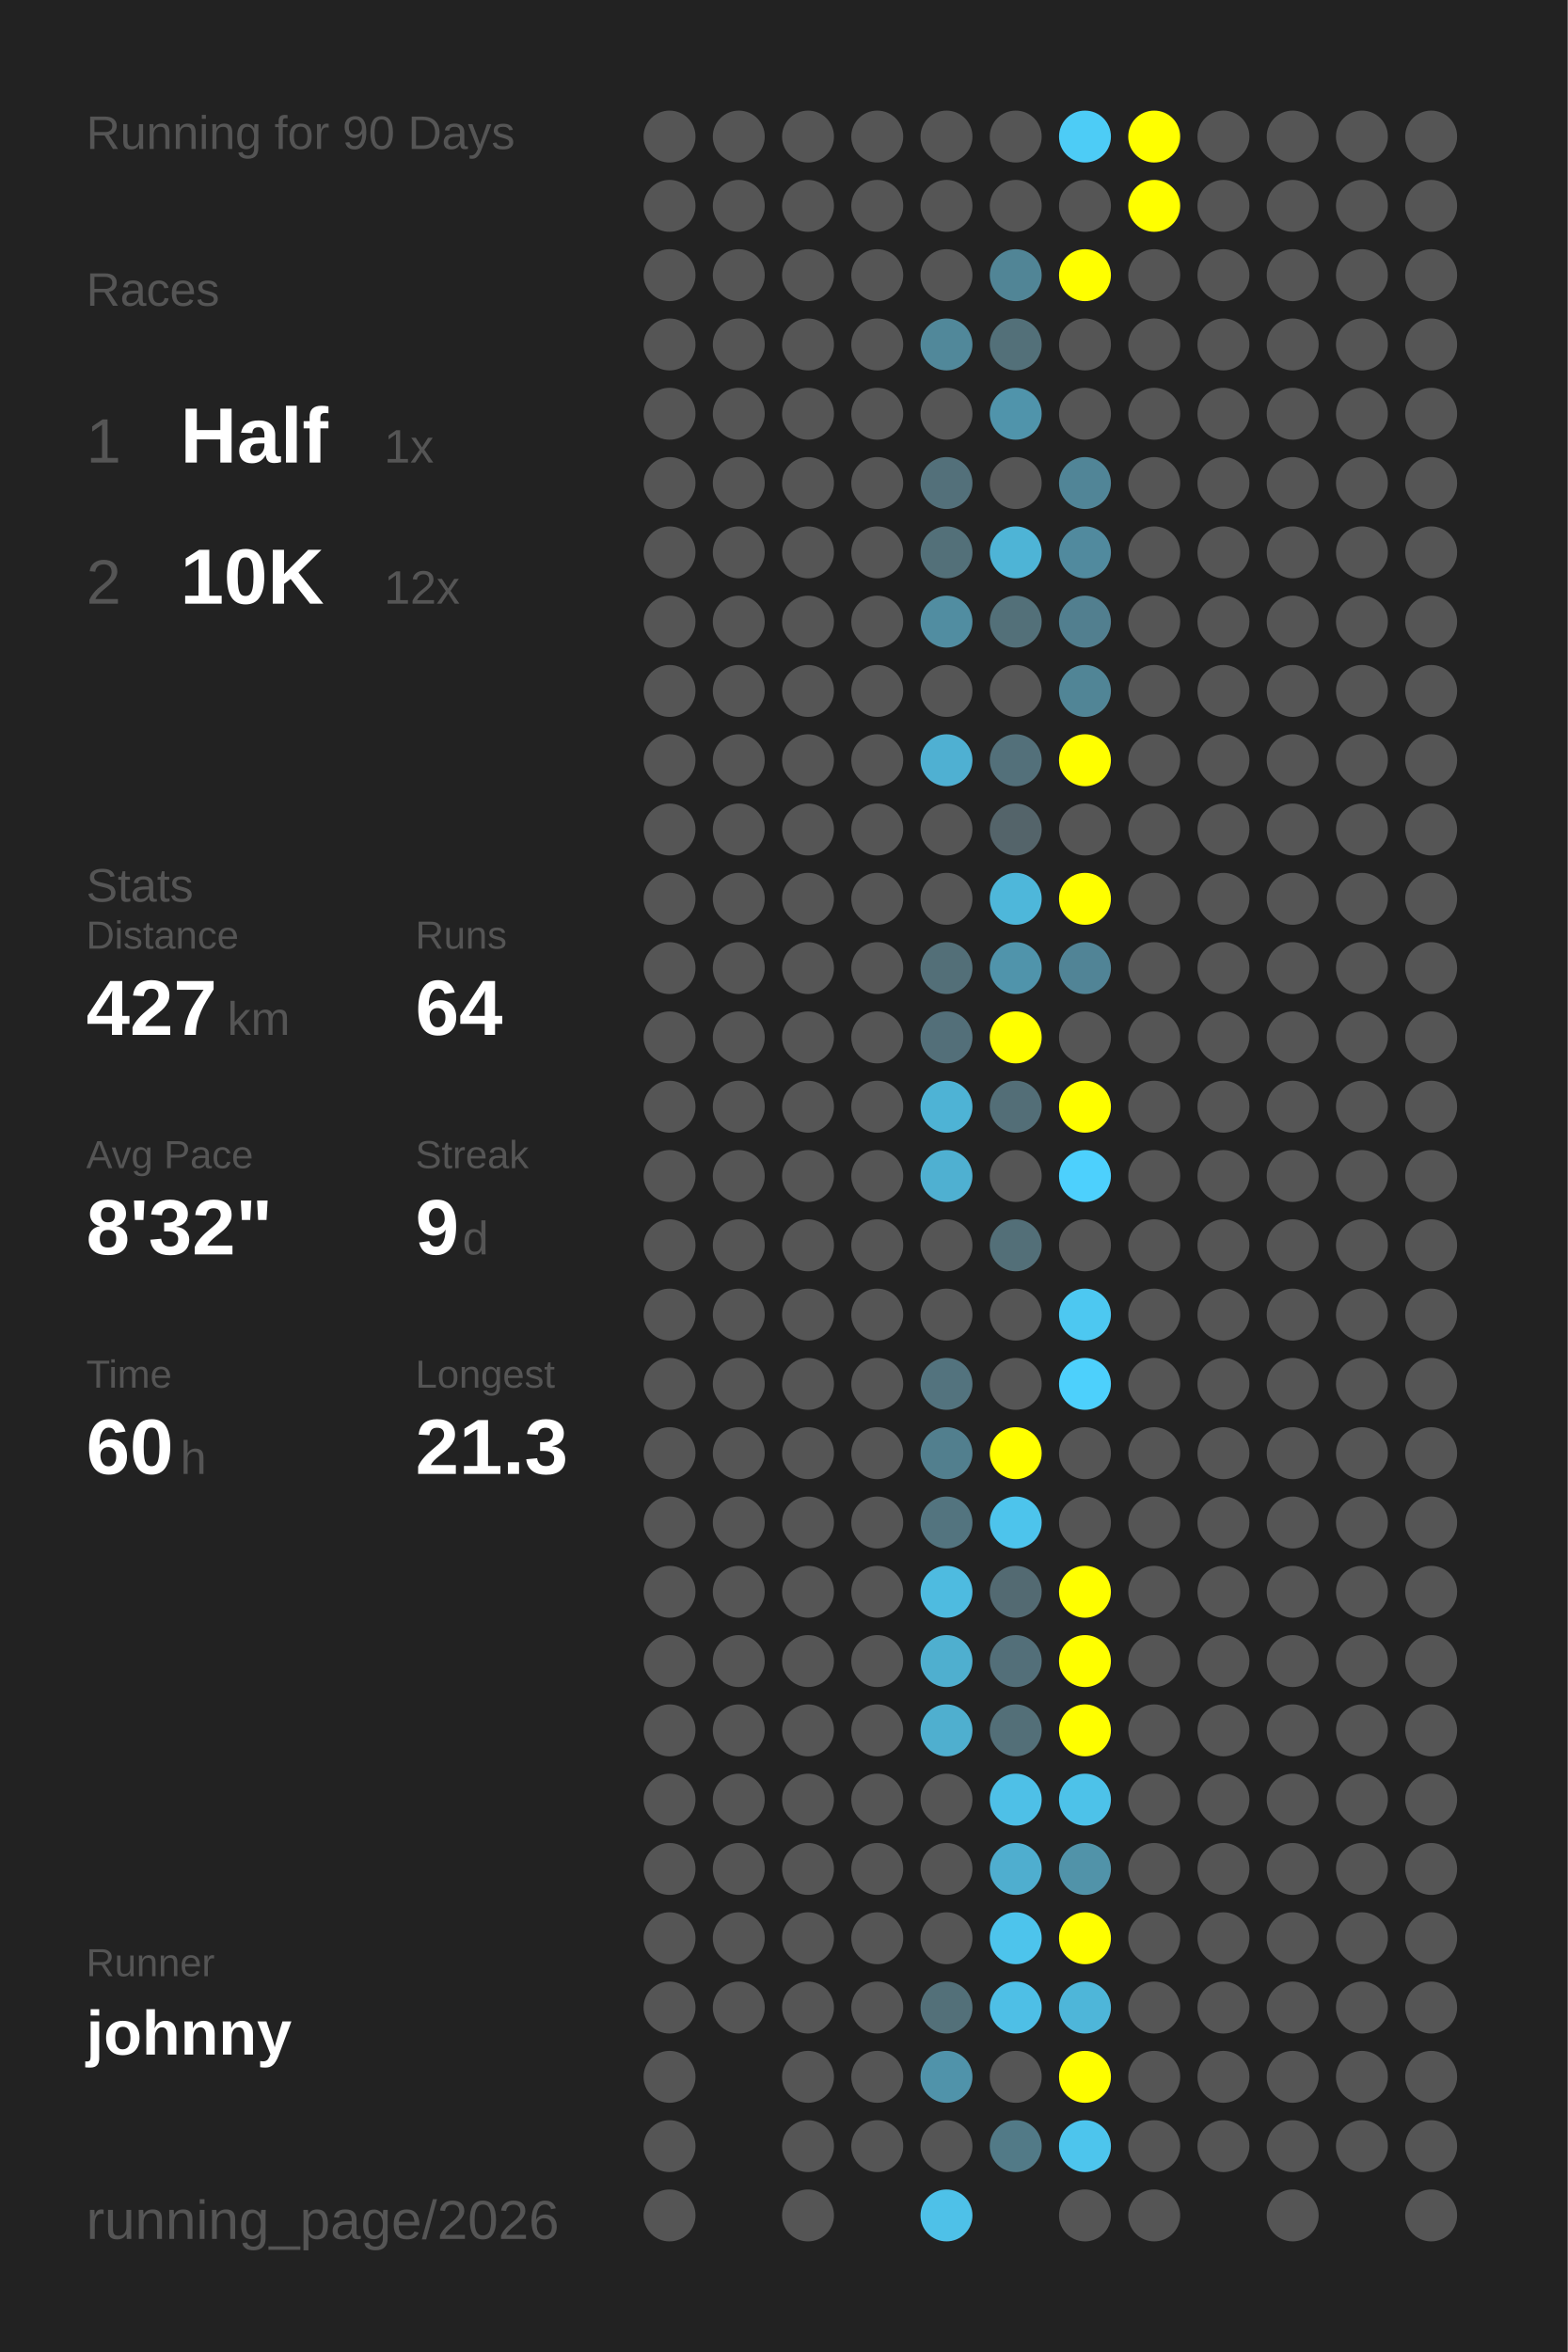
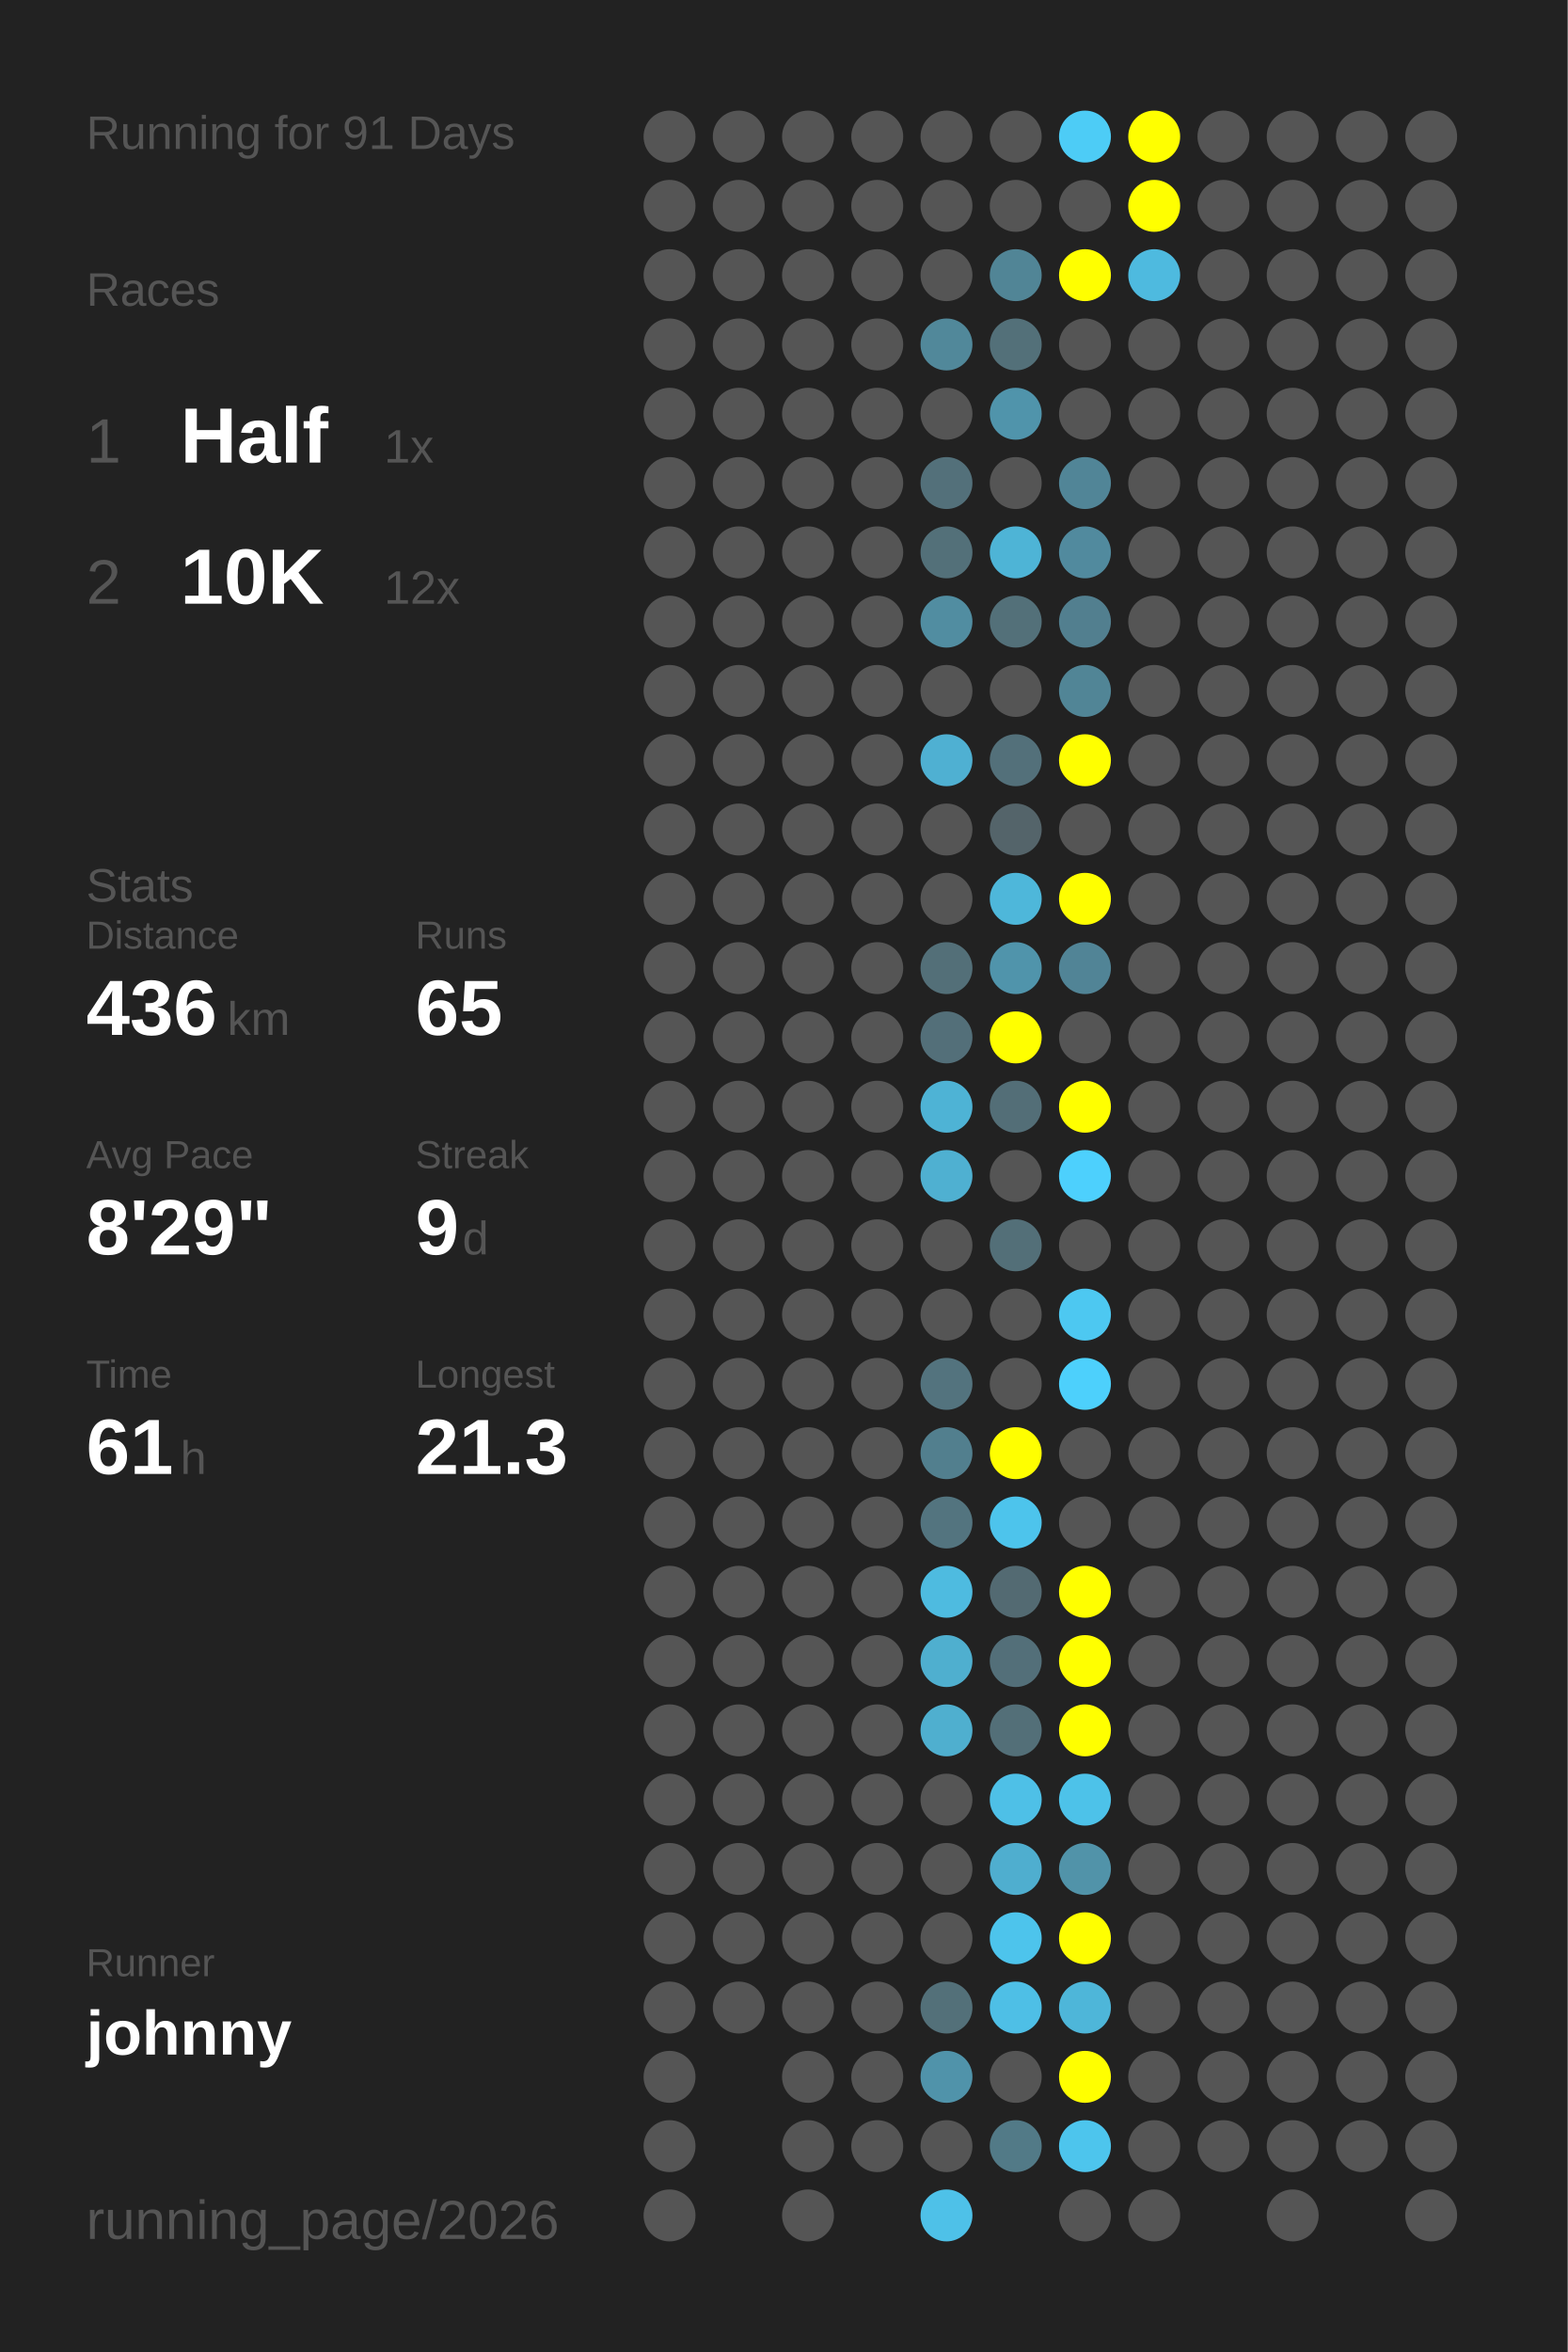
<svg xmlns="http://www.w3.org/2000/svg" baseProfile="full" height="300mm" version="1.1" viewBox="0,0,200,300" width="200mm">
  <defs />
  <rect fill="#222222" height="300" width="200" x="0" y="0" />
-   <text fill="#555555" style="font-size:6px; font-family:Arial;" x="11" y="19">Running for 90 Days</text>
+   <text fill="#555555" style="font-size:6px; font-family:Arial;" x="11" y="19">Running for 91 Days</text>
  <text fill="#555555" style="font-size:6px; font-family:Arial;" x="11" y="39">Races</text>
  <text fill="#555555" style="font-size:8px; font-family:Arial;" x="11" y="59">1</text>
  <text fill="#FFFFFF" style="font-size:10px; font-family:Arial; font-weight:bold;" x="23" y="59">Half</text>
  <text fill="#555555" style="font-size:6px; font-family:Arial;" x="49" y="59">1x</text>
  <text fill="#555555" style="font-size:8px; font-family:Arial;" x="11" y="77">2</text>
  <text fill="#FFFFFF" style="font-size:10px; font-family:Arial; font-weight:bold;" x="23" y="77">10K</text>
  <text fill="#555555" style="font-size:6px; font-family:Arial;" x="49" y="77">12x</text>
  <text fill="#555555" style="font-size:6px; font-family:Arial;" x="11" y="115">Stats</text>
  <text fill="#555555" style="font-size:5px; font-family:Arial;" x="11" y="121">Distance</text>
-   <text fill="#FFFFFF" style="font-size:10px; font-family:Arial; font-weight:bold;" x="11" y="132">427</text>
+   <text fill="#FFFFFF" style="font-size:10px; font-family:Arial; font-weight:bold;" x="11" y="132">436</text>
  <text fill="#555555" style="font-size:6px; font-family:Arial;" x="29" y="132">km</text>
  <text fill="#555555" style="font-size:5px; font-family:Arial;" x="53" y="121">Runs</text>
-   <text fill="#FFFFFF" style="font-size:10px; font-family:Arial; font-weight:bold;" x="53" y="132">64</text>
+   <text fill="#FFFFFF" style="font-size:10px; font-family:Arial; font-weight:bold;" x="53" y="132">65</text>
  <text fill="#555555" style="font-size:5px; font-family:Arial;" x="11" y="149">Avg Pace</text>
-   <text fill="#FFFFFF" style="font-size:10px; font-family:Arial; font-weight:bold;" x="11" y="160">8'32"</text>
+   <text fill="#FFFFFF" style="font-size:10px; font-family:Arial; font-weight:bold;" x="11" y="160">8'29"</text>
  <text fill="#555555" style="font-size:5px; font-family:Arial;" x="53" y="149">Streak</text>
  <text fill="#FFFFFF" style="font-size:10px; font-family:Arial; font-weight:bold;" x="53" y="160">9</text>
  <text fill="#555555" style="font-size:6px; font-family:Arial;" x="59" y="160">d</text>
  <text fill="#555555" style="font-size:5px; font-family:Arial;" x="11" y="177">Time</text>
-   <text fill="#FFFFFF" style="font-size:10px; font-family:Arial; font-weight:bold;" x="11" y="188">60</text>
+   <text fill="#FFFFFF" style="font-size:10px; font-family:Arial; font-weight:bold;" x="11" y="188">61</text>
  <text fill="#555555" style="font-size:6px; font-family:Arial;" x="23" y="188">h</text>
  <text fill="#555555" style="font-size:5px; font-family:Arial;" x="53" y="177">Longest</text>
  <text fill="#FFFFFF" style="font-size:10px; font-family:Arial; font-weight:bold;" x="53" y="188">21.3</text>
  <text fill="#555555" style="font-size:5px; font-family:Arial;" x="11" y="252.065">Runner</text>
  <text fill="#FFFFFF" style="font-size:8px; font-family:Arial; font-weight:bold;" x="11" y="262.065">johnny</text>
  <text fill="#555555" style="font-size:7px; font-family:Arial;" x="11" y="285.581">running_page/2026</text>
  <circle cx="85.417" cy="17.419" fill="#555555" r="3.312" />
  <circle cx="85.417" cy="26.258" fill="#555555" r="3.312" />
  <circle cx="85.417" cy="35.097" fill="#555555" r="3.312" />
  <circle cx="85.417" cy="43.935" fill="#555555" r="3.312" />
  <circle cx="85.417" cy="52.774" fill="#555555" r="3.312" />
  <circle cx="85.417" cy="61.613" fill="#555555" r="3.312" />
  <circle cx="85.417" cy="70.452" fill="#555555" r="3.312" />
  <circle cx="85.417" cy="79.29" fill="#555555" r="3.312" />
  <circle cx="85.417" cy="88.129" fill="#555555" r="3.312" />
  <circle cx="85.417" cy="96.968" fill="#555555" r="3.312" />
  <circle cx="85.417" cy="105.806" fill="#555555" r="3.312" />
  <circle cx="85.417" cy="114.645" fill="#555555" r="3.312" />
  <circle cx="85.417" cy="123.484" fill="#555555" r="3.312" />
  <circle cx="85.417" cy="132.323" fill="#555555" r="3.312" />
  <circle cx="85.417" cy="141.161" fill="#555555" r="3.312" />
  <circle cx="85.417" cy="150" fill="#555555" r="3.312" />
  <circle cx="85.417" cy="158.839" fill="#555555" r="3.312" />
  <circle cx="85.417" cy="167.677" fill="#555555" r="3.312" />
  <circle cx="85.417" cy="176.516" fill="#555555" r="3.312" />
  <circle cx="85.417" cy="185.355" fill="#555555" r="3.312" />
  <circle cx="85.417" cy="194.194" fill="#555555" r="3.312" />
  <circle cx="85.417" cy="203.032" fill="#555555" r="3.312" />
  <circle cx="85.417" cy="211.871" fill="#555555" r="3.312" />
  <circle cx="85.417" cy="220.71" fill="#555555" r="3.312" />
  <circle cx="85.417" cy="229.548" fill="#555555" r="3.312" />
  <circle cx="85.417" cy="238.387" fill="#555555" r="3.312" />
  <circle cx="85.417" cy="247.226" fill="#555555" r="3.312" />
  <circle cx="85.417" cy="256.065" fill="#555555" r="3.312" />
  <circle cx="85.417" cy="264.903" fill="#555555" r="3.312" />
  <circle cx="85.417" cy="273.742" fill="#555555" r="3.312" />
  <circle cx="85.417" cy="282.581" fill="#555555" r="3.312" />
  <circle cx="94.25" cy="17.419" fill="#555555" r="3.312" />
  <circle cx="94.25" cy="26.258" fill="#555555" r="3.312" />
  <circle cx="94.25" cy="35.097" fill="#555555" r="3.312" />
  <circle cx="94.25" cy="43.935" fill="#555555" r="3.312" />
  <circle cx="94.25" cy="52.774" fill="#555555" r="3.312" />
  <circle cx="94.25" cy="61.613" fill="#555555" r="3.312" />
  <circle cx="94.25" cy="70.452" fill="#555555" r="3.312" />
  <circle cx="94.25" cy="79.29" fill="#555555" r="3.312" />
  <circle cx="94.25" cy="88.129" fill="#555555" r="3.312" />
  <circle cx="94.25" cy="96.968" fill="#555555" r="3.312" />
  <circle cx="94.25" cy="105.806" fill="#555555" r="3.312" />
  <circle cx="94.25" cy="114.645" fill="#555555" r="3.312" />
  <circle cx="94.25" cy="123.484" fill="#555555" r="3.312" />
  <circle cx="94.25" cy="132.323" fill="#555555" r="3.312" />
  <circle cx="94.25" cy="141.161" fill="#555555" r="3.312" />
  <circle cx="94.25" cy="150" fill="#555555" r="3.312" />
  <circle cx="94.25" cy="158.839" fill="#555555" r="3.312" />
  <circle cx="94.25" cy="167.677" fill="#555555" r="3.312" />
  <circle cx="94.25" cy="176.516" fill="#555555" r="3.312" />
  <circle cx="94.25" cy="185.355" fill="#555555" r="3.312" />
  <circle cx="94.25" cy="194.194" fill="#555555" r="3.312" />
  <circle cx="94.25" cy="203.032" fill="#555555" r="3.312" />
  <circle cx="94.25" cy="211.871" fill="#555555" r="3.312" />
  <circle cx="94.25" cy="220.71" fill="#555555" r="3.312" />
  <circle cx="94.25" cy="229.548" fill="#555555" r="3.312" />
  <circle cx="94.25" cy="238.387" fill="#555555" r="3.312" />
  <circle cx="94.25" cy="247.226" fill="#555555" r="3.312" />
  <circle cx="94.25" cy="256.065" fill="#555555" r="3.312" />
  <circle cx="103.083" cy="17.419" fill="#555555" r="3.312" />
  <circle cx="103.083" cy="26.258" fill="#555555" r="3.312" />
  <circle cx="103.083" cy="35.097" fill="#555555" r="3.312" />
  <circle cx="103.083" cy="43.935" fill="#555555" r="3.312" />
  <circle cx="103.083" cy="52.774" fill="#555555" r="3.312" />
  <circle cx="103.083" cy="61.613" fill="#555555" r="3.312" />
  <circle cx="103.083" cy="70.452" fill="#555555" r="3.312" />
  <circle cx="103.083" cy="79.29" fill="#555555" r="3.312" />
  <circle cx="103.083" cy="88.129" fill="#555555" r="3.312" />
  <circle cx="103.083" cy="96.968" fill="#555555" r="3.312" />
  <circle cx="103.083" cy="105.806" fill="#555555" r="3.312" />
  <circle cx="103.083" cy="114.645" fill="#555555" r="3.312" />
  <circle cx="103.083" cy="123.484" fill="#555555" r="3.312" />
  <circle cx="103.083" cy="132.323" fill="#555555" r="3.312" />
  <circle cx="103.083" cy="141.161" fill="#555555" r="3.312" />
  <circle cx="103.083" cy="150" fill="#555555" r="3.312" />
  <circle cx="103.083" cy="158.839" fill="#555555" r="3.312" />
  <circle cx="103.083" cy="167.677" fill="#555555" r="3.312" />
  <circle cx="103.083" cy="176.516" fill="#555555" r="3.312" />
  <circle cx="103.083" cy="185.355" fill="#555555" r="3.312" />
  <circle cx="103.083" cy="194.194" fill="#555555" r="3.312" />
  <circle cx="103.083" cy="203.032" fill="#555555" r="3.312" />
  <circle cx="103.083" cy="211.871" fill="#555555" r="3.312" />
  <circle cx="103.083" cy="220.71" fill="#555555" r="3.312" />
  <circle cx="103.083" cy="229.548" fill="#555555" r="3.312" />
  <circle cx="103.083" cy="238.387" fill="#555555" r="3.312" />
  <circle cx="103.083" cy="247.226" fill="#555555" r="3.312" />
  <circle cx="103.083" cy="256.065" fill="#555555" r="3.312" />
  <circle cx="103.083" cy="264.903" fill="#555555" r="3.312" />
  <circle cx="103.083" cy="273.742" fill="#555555" r="3.312" />
  <circle cx="103.083" cy="282.581" fill="#555555" r="3.312" />
  <circle cx="111.917" cy="17.419" fill="#555555" r="3.312" />
  <circle cx="111.917" cy="26.258" fill="#555555" r="3.312" />
  <circle cx="111.917" cy="35.097" fill="#555555" r="3.312" />
  <circle cx="111.917" cy="43.935" fill="#555555" r="3.312" />
  <circle cx="111.917" cy="52.774" fill="#555555" r="3.312" />
  <circle cx="111.917" cy="61.613" fill="#555555" r="3.312" />
  <circle cx="111.917" cy="70.452" fill="#555555" r="3.312" />
  <circle cx="111.917" cy="79.29" fill="#555555" r="3.312" />
  <circle cx="111.917" cy="88.129" fill="#555555" r="3.312" />
  <circle cx="111.917" cy="96.968" fill="#555555" r="3.312" />
  <circle cx="111.917" cy="105.806" fill="#555555" r="3.312" />
  <circle cx="111.917" cy="114.645" fill="#555555" r="3.312" />
  <circle cx="111.917" cy="123.484" fill="#555555" r="3.312" />
  <circle cx="111.917" cy="132.323" fill="#555555" r="3.312" />
  <circle cx="111.917" cy="141.161" fill="#555555" r="3.312" />
  <circle cx="111.917" cy="150" fill="#555555" r="3.312" />
  <circle cx="111.917" cy="158.839" fill="#555555" r="3.312" />
  <circle cx="111.917" cy="167.677" fill="#555555" r="3.312" />
  <circle cx="111.917" cy="176.516" fill="#555555" r="3.312" />
  <circle cx="111.917" cy="185.355" fill="#555555" r="3.312" />
  <circle cx="111.917" cy="194.194" fill="#555555" r="3.312" />
  <circle cx="111.917" cy="203.032" fill="#555555" r="3.312" />
  <circle cx="111.917" cy="211.871" fill="#555555" r="3.312" />
  <circle cx="111.917" cy="220.71" fill="#555555" r="3.312" />
  <circle cx="111.917" cy="229.548" fill="#555555" r="3.312" />
  <circle cx="111.917" cy="238.387" fill="#555555" r="3.312" />
  <circle cx="111.917" cy="247.226" fill="#555555" r="3.312" />
  <circle cx="111.917" cy="256.065" fill="#555555" r="3.312" />
  <circle cx="111.917" cy="264.903" fill="#555555" r="3.312" />
  <circle cx="111.917" cy="273.742" fill="#555555" r="3.312" />
  <circle cx="120.75" cy="17.419" fill="#555555" r="3.312" />
  <circle cx="120.75" cy="26.258" fill="#555555" r="3.312" />
  <circle cx="120.75" cy="35.097" fill="#555555" r="3.312" />
  <circle cx="120.75" cy="43.935" fill="#51889a" r="3.312" />
  <circle cx="120.75" cy="52.774" fill="#555555" r="3.312" />
  <circle cx="120.75" cy="61.613" fill="#53707a" r="3.312" />
  <circle cx="120.75" cy="70.452" fill="#537079" r="3.312" />
  <circle cx="120.75" cy="79.29" fill="#518da1" r="3.312" />
  <circle cx="120.75" cy="88.129" fill="#555555" r="3.312" />
  <circle cx="120.75" cy="96.968" fill="#4fb0d2" r="3.312" />
  <circle cx="120.75" cy="105.806" fill="#555555" r="3.312" />
  <circle cx="120.75" cy="114.645" fill="#555555" r="3.312" />
  <circle cx="120.75" cy="123.484" fill="#536f78" r="3.312" />
  <circle cx="120.75" cy="132.323" fill="#536f79" r="3.312" />
  <circle cx="120.75" cy="141.161" fill="#4eb3d5" r="3.312" />
  <circle cx="120.75" cy="150" fill="#4fb0d1" r="3.312" />
  <circle cx="120.75" cy="158.839" fill="#555555" r="3.312" />
  <circle cx="120.75" cy="167.677" fill="#555555" r="3.312" />
  <circle cx="120.75" cy="176.516" fill="#53737e" r="3.312" />
  <circle cx="120.75" cy="185.355" fill="#527f8e" r="3.312" />
  <circle cx="120.75" cy="194.194" fill="#53747f" r="3.312" />
  <circle cx="120.75" cy="203.032" fill="#4ebbe0" r="3.312" />
  <circle cx="120.75" cy="211.871" fill="#4fafcf" r="3.312" />
  <circle cx="120.75" cy="220.71" fill="#4fafcf" r="3.312" />
  <circle cx="120.75" cy="229.548" fill="#555555" r="3.312" />
  <circle cx="120.75" cy="238.387" fill="#555555" r="3.312" />
  <circle cx="120.75" cy="247.226" fill="#555555" r="3.312" />
  <circle cx="120.75" cy="256.065" fill="#537079" r="3.312" />
  <circle cx="120.75" cy="264.903" fill="#5093aa" r="3.312" />
  <circle cx="120.75" cy="273.742" fill="#555555" r="3.312" />
  <circle cx="120.75" cy="282.581" fill="#4ec1e8" r="3.312" />
  <circle cx="129.583" cy="17.419" fill="#555555" r="3.312" />
  <circle cx="129.583" cy="26.258" fill="#555555" r="3.312" />
  <circle cx="129.583" cy="35.097" fill="#518596" r="3.312" />
  <circle cx="129.583" cy="43.935" fill="#537079" r="3.312" />
  <circle cx="129.583" cy="52.774" fill="#5094ab" r="3.312" />
  <circle cx="129.583" cy="61.613" fill="#555555" r="3.312" />
  <circle cx="129.583" cy="70.452" fill="#4eb4d6" r="3.312" />
  <circle cx="129.583" cy="79.29" fill="#537079" r="3.312" />
  <circle cx="129.583" cy="88.129" fill="#555555" r="3.312" />
  <circle cx="129.583" cy="96.968" fill="#53707a" r="3.312" />
  <circle cx="129.583" cy="105.806" fill="#54646a" r="3.312" />
  <circle cx="129.583" cy="114.645" fill="#4eb7da" r="3.312" />
  <circle cx="129.583" cy="123.484" fill="#5094ab" r="3.312" />
  <circle cx="129.583" cy="132.323" fill="#FFFF00" r="3.312" />
  <circle cx="129.583" cy="141.161" fill="#536e77" r="3.312" />
  <circle cx="129.583" cy="150" fill="#555555" r="3.312" />
  <circle cx="129.583" cy="158.839" fill="#536f78" r="3.312" />
  <circle cx="129.583" cy="167.677" fill="#555555" r="3.312" />
  <circle cx="129.583" cy="176.516" fill="#555555" r="3.312" />
  <circle cx="129.583" cy="185.355" fill="#FFFF00" r="3.312" />
  <circle cx="129.583" cy="194.194" fill="#4dc4ec" r="3.312" />
  <circle cx="129.583" cy="203.032" fill="#536a72" r="3.312" />
  <circle cx="129.583" cy="211.871" fill="#536f79" r="3.312" />
  <circle cx="129.583" cy="220.71" fill="#536f78" r="3.312" />
  <circle cx="129.583" cy="229.548" fill="#4ec0e7" r="3.312" />
  <circle cx="129.583" cy="238.387" fill="#4faecf" r="3.312" />
  <circle cx="129.583" cy="247.226" fill="#4dc4ec" r="3.312" />
  <circle cx="129.583" cy="256.065" fill="#4ebfe6" r="3.312" />
  <circle cx="129.583" cy="264.903" fill="#555555" r="3.312" />
  <circle cx="129.583" cy="273.742" fill="#527a87" r="3.312" />
  <circle cx="138.417" cy="17.419" fill="#4dccf6" r="3.312" />
  <circle cx="138.417" cy="26.258" fill="#555555" r="3.312" />
  <circle cx="138.417" cy="35.097" fill="#FFFF00" r="3.312" />
  <circle cx="138.417" cy="43.935" fill="#555555" r="3.312" />
  <circle cx="138.417" cy="52.774" fill="#555555" r="3.312" />
  <circle cx="138.417" cy="61.613" fill="#518597" r="3.312" />
  <circle cx="138.417" cy="70.452" fill="#518a9e" r="3.312" />
  <circle cx="138.417" cy="79.29" fill="#527f8f" r="3.312" />
  <circle cx="138.417" cy="88.129" fill="#518596" r="3.312" />
  <circle cx="138.417" cy="96.968" fill="#FFFF00" r="3.312" />
  <circle cx="138.417" cy="105.806" fill="#555555" r="3.312" />
  <circle cx="138.417" cy="114.645" fill="#FFFF00" r="3.312" />
  <circle cx="138.417" cy="123.484" fill="#518496" r="3.312" />
  <circle cx="138.417" cy="132.323" fill="#555555" r="3.312" />
  <circle cx="138.417" cy="141.161" fill="#FFFF00" r="3.312" />
  <circle cx="138.417" cy="150" fill="#4dd0fd" r="3.312" />
  <circle cx="138.417" cy="158.839" fill="#555555" r="3.312" />
  <circle cx="138.417" cy="167.677" fill="#4dc8f1" r="3.312" />
  <circle cx="138.417" cy="176.516" fill="#4dd0fc" r="3.312" />
  <circle cx="138.417" cy="185.355" fill="#555555" r="3.312" />
  <circle cx="138.417" cy="194.194" fill="#555555" r="3.312" />
  <circle cx="138.417" cy="203.032" fill="#FFFF00" r="3.312" />
  <circle cx="138.417" cy="211.871" fill="#FFFF00" r="3.312" />
  <circle cx="138.417" cy="220.71" fill="#FFFF00" r="3.312" />
  <circle cx="138.417" cy="229.548" fill="#4dc2e9" r="3.312" />
  <circle cx="138.417" cy="238.387" fill="#5193a9" r="3.312" />
  <circle cx="138.417" cy="247.226" fill="#FFFF00" r="3.312" />
  <circle cx="138.417" cy="256.065" fill="#4eb6d9" r="3.312" />
  <circle cx="138.417" cy="264.903" fill="#FFFF00" r="3.312" />
  <circle cx="138.417" cy="273.742" fill="#4dc5ed" r="3.312" />
  <circle cx="138.417" cy="282.581" fill="#555555" r="3.312" />
  <circle cx="147.25" cy="17.419" fill="#FFFF00" r="3.312" />
  <circle cx="147.25" cy="26.258" fill="#FFFF00" r="3.312" />
-   <circle cx="147.25" cy="35.097" fill="#555555" r="3.312" />
+   <circle cx="147.25" cy="35.097" fill="#4ebadf" r="3.312" />
  <circle cx="147.25" cy="43.935" fill="#555555" r="3.312" />
  <circle cx="147.25" cy="52.774" fill="#555555" r="3.312" />
  <circle cx="147.25" cy="61.613" fill="#555555" r="3.312" />
  <circle cx="147.25" cy="70.452" fill="#555555" r="3.312" />
  <circle cx="147.25" cy="79.29" fill="#555555" r="3.312" />
  <circle cx="147.25" cy="88.129" fill="#555555" r="3.312" />
  <circle cx="147.25" cy="96.968" fill="#555555" r="3.312" />
  <circle cx="147.25" cy="105.806" fill="#555555" r="3.312" />
  <circle cx="147.25" cy="114.645" fill="#555555" r="3.312" />
  <circle cx="147.25" cy="123.484" fill="#555555" r="3.312" />
  <circle cx="147.25" cy="132.323" fill="#555555" r="3.312" />
  <circle cx="147.25" cy="141.161" fill="#555555" r="3.312" />
  <circle cx="147.25" cy="150" fill="#555555" r="3.312" />
  <circle cx="147.25" cy="158.839" fill="#555555" r="3.312" />
  <circle cx="147.25" cy="167.677" fill="#555555" r="3.312" />
  <circle cx="147.25" cy="176.516" fill="#555555" r="3.312" />
  <circle cx="147.25" cy="185.355" fill="#555555" r="3.312" />
  <circle cx="147.25" cy="194.194" fill="#555555" r="3.312" />
  <circle cx="147.25" cy="203.032" fill="#555555" r="3.312" />
  <circle cx="147.25" cy="211.871" fill="#555555" r="3.312" />
  <circle cx="147.25" cy="220.71" fill="#555555" r="3.312" />
  <circle cx="147.25" cy="229.548" fill="#555555" r="3.312" />
  <circle cx="147.25" cy="238.387" fill="#555555" r="3.312" />
  <circle cx="147.25" cy="247.226" fill="#555555" r="3.312" />
  <circle cx="147.25" cy="256.065" fill="#555555" r="3.312" />
  <circle cx="147.25" cy="264.903" fill="#555555" r="3.312" />
  <circle cx="147.25" cy="273.742" fill="#555555" r="3.312" />
  <circle cx="147.25" cy="282.581" fill="#555555" r="3.312" />
  <circle cx="156.083" cy="17.419" fill="#555555" r="3.312" />
  <circle cx="156.083" cy="26.258" fill="#555555" r="3.312" />
  <circle cx="156.083" cy="35.097" fill="#555555" r="3.312" />
  <circle cx="156.083" cy="43.935" fill="#555555" r="3.312" />
  <circle cx="156.083" cy="52.774" fill="#555555" r="3.312" />
  <circle cx="156.083" cy="61.613" fill="#555555" r="3.312" />
  <circle cx="156.083" cy="70.452" fill="#555555" r="3.312" />
  <circle cx="156.083" cy="79.29" fill="#555555" r="3.312" />
  <circle cx="156.083" cy="88.129" fill="#555555" r="3.312" />
  <circle cx="156.083" cy="96.968" fill="#555555" r="3.312" />
  <circle cx="156.083" cy="105.806" fill="#555555" r="3.312" />
  <circle cx="156.083" cy="114.645" fill="#555555" r="3.312" />
  <circle cx="156.083" cy="123.484" fill="#555555" r="3.312" />
  <circle cx="156.083" cy="132.323" fill="#555555" r="3.312" />
  <circle cx="156.083" cy="141.161" fill="#555555" r="3.312" />
  <circle cx="156.083" cy="150" fill="#555555" r="3.312" />
  <circle cx="156.083" cy="158.839" fill="#555555" r="3.312" />
  <circle cx="156.083" cy="167.677" fill="#555555" r="3.312" />
  <circle cx="156.083" cy="176.516" fill="#555555" r="3.312" />
  <circle cx="156.083" cy="185.355" fill="#555555" r="3.312" />
  <circle cx="156.083" cy="194.194" fill="#555555" r="3.312" />
  <circle cx="156.083" cy="203.032" fill="#555555" r="3.312" />
  <circle cx="156.083" cy="211.871" fill="#555555" r="3.312" />
  <circle cx="156.083" cy="220.71" fill="#555555" r="3.312" />
  <circle cx="156.083" cy="229.548" fill="#555555" r="3.312" />
  <circle cx="156.083" cy="238.387" fill="#555555" r="3.312" />
  <circle cx="156.083" cy="247.226" fill="#555555" r="3.312" />
  <circle cx="156.083" cy="256.065" fill="#555555" r="3.312" />
  <circle cx="156.083" cy="264.903" fill="#555555" r="3.312" />
  <circle cx="156.083" cy="273.742" fill="#555555" r="3.312" />
  <circle cx="164.917" cy="17.419" fill="#555555" r="3.312" />
  <circle cx="164.917" cy="26.258" fill="#555555" r="3.312" />
  <circle cx="164.917" cy="35.097" fill="#555555" r="3.312" />
  <circle cx="164.917" cy="43.935" fill="#555555" r="3.312" />
  <circle cx="164.917" cy="52.774" fill="#555555" r="3.312" />
  <circle cx="164.917" cy="61.613" fill="#555555" r="3.312" />
  <circle cx="164.917" cy="70.452" fill="#555555" r="3.312" />
  <circle cx="164.917" cy="79.29" fill="#555555" r="3.312" />
  <circle cx="164.917" cy="88.129" fill="#555555" r="3.312" />
  <circle cx="164.917" cy="96.968" fill="#555555" r="3.312" />
  <circle cx="164.917" cy="105.806" fill="#555555" r="3.312" />
  <circle cx="164.917" cy="114.645" fill="#555555" r="3.312" />
  <circle cx="164.917" cy="123.484" fill="#555555" r="3.312" />
  <circle cx="164.917" cy="132.323" fill="#555555" r="3.312" />
  <circle cx="164.917" cy="141.161" fill="#555555" r="3.312" />
  <circle cx="164.917" cy="150" fill="#555555" r="3.312" />
  <circle cx="164.917" cy="158.839" fill="#555555" r="3.312" />
  <circle cx="164.917" cy="167.677" fill="#555555" r="3.312" />
  <circle cx="164.917" cy="176.516" fill="#555555" r="3.312" />
  <circle cx="164.917" cy="185.355" fill="#555555" r="3.312" />
  <circle cx="164.917" cy="194.194" fill="#555555" r="3.312" />
  <circle cx="164.917" cy="203.032" fill="#555555" r="3.312" />
  <circle cx="164.917" cy="211.871" fill="#555555" r="3.312" />
  <circle cx="164.917" cy="220.71" fill="#555555" r="3.312" />
  <circle cx="164.917" cy="229.548" fill="#555555" r="3.312" />
  <circle cx="164.917" cy="238.387" fill="#555555" r="3.312" />
  <circle cx="164.917" cy="247.226" fill="#555555" r="3.312" />
  <circle cx="164.917" cy="256.065" fill="#555555" r="3.312" />
  <circle cx="164.917" cy="264.903" fill="#555555" r="3.312" />
  <circle cx="164.917" cy="273.742" fill="#555555" r="3.312" />
  <circle cx="164.917" cy="282.581" fill="#555555" r="3.312" />
  <circle cx="173.75" cy="17.419" fill="#555555" r="3.312" />
  <circle cx="173.75" cy="26.258" fill="#555555" r="3.312" />
  <circle cx="173.75" cy="35.097" fill="#555555" r="3.312" />
  <circle cx="173.75" cy="43.935" fill="#555555" r="3.312" />
  <circle cx="173.75" cy="52.774" fill="#555555" r="3.312" />
  <circle cx="173.75" cy="61.613" fill="#555555" r="3.312" />
  <circle cx="173.75" cy="70.452" fill="#555555" r="3.312" />
  <circle cx="173.75" cy="79.29" fill="#555555" r="3.312" />
  <circle cx="173.75" cy="88.129" fill="#555555" r="3.312" />
  <circle cx="173.75" cy="96.968" fill="#555555" r="3.312" />
  <circle cx="173.75" cy="105.806" fill="#555555" r="3.312" />
  <circle cx="173.75" cy="114.645" fill="#555555" r="3.312" />
  <circle cx="173.75" cy="123.484" fill="#555555" r="3.312" />
  <circle cx="173.75" cy="132.323" fill="#555555" r="3.312" />
  <circle cx="173.75" cy="141.161" fill="#555555" r="3.312" />
  <circle cx="173.75" cy="150" fill="#555555" r="3.312" />
  <circle cx="173.75" cy="158.839" fill="#555555" r="3.312" />
  <circle cx="173.75" cy="167.677" fill="#555555" r="3.312" />
  <circle cx="173.75" cy="176.516" fill="#555555" r="3.312" />
  <circle cx="173.75" cy="185.355" fill="#555555" r="3.312" />
  <circle cx="173.75" cy="194.194" fill="#555555" r="3.312" />
  <circle cx="173.75" cy="203.032" fill="#555555" r="3.312" />
  <circle cx="173.75" cy="211.871" fill="#555555" r="3.312" />
  <circle cx="173.75" cy="220.71" fill="#555555" r="3.312" />
  <circle cx="173.75" cy="229.548" fill="#555555" r="3.312" />
  <circle cx="173.75" cy="238.387" fill="#555555" r="3.312" />
  <circle cx="173.75" cy="247.226" fill="#555555" r="3.312" />
  <circle cx="173.75" cy="256.065" fill="#555555" r="3.312" />
  <circle cx="173.75" cy="264.903" fill="#555555" r="3.312" />
  <circle cx="173.75" cy="273.742" fill="#555555" r="3.312" />
  <circle cx="182.583" cy="17.419" fill="#555555" r="3.312" />
  <circle cx="182.583" cy="26.258" fill="#555555" r="3.312" />
  <circle cx="182.583" cy="35.097" fill="#555555" r="3.312" />
  <circle cx="182.583" cy="43.935" fill="#555555" r="3.312" />
  <circle cx="182.583" cy="52.774" fill="#555555" r="3.312" />
  <circle cx="182.583" cy="61.613" fill="#555555" r="3.312" />
  <circle cx="182.583" cy="70.452" fill="#555555" r="3.312" />
  <circle cx="182.583" cy="79.29" fill="#555555" r="3.312" />
  <circle cx="182.583" cy="88.129" fill="#555555" r="3.312" />
  <circle cx="182.583" cy="96.968" fill="#555555" r="3.312" />
  <circle cx="182.583" cy="105.806" fill="#555555" r="3.312" />
  <circle cx="182.583" cy="114.645" fill="#555555" r="3.312" />
  <circle cx="182.583" cy="123.484" fill="#555555" r="3.312" />
  <circle cx="182.583" cy="132.323" fill="#555555" r="3.312" />
  <circle cx="182.583" cy="141.161" fill="#555555" r="3.312" />
  <circle cx="182.583" cy="150" fill="#555555" r="3.312" />
  <circle cx="182.583" cy="158.839" fill="#555555" r="3.312" />
  <circle cx="182.583" cy="167.677" fill="#555555" r="3.312" />
  <circle cx="182.583" cy="176.516" fill="#555555" r="3.312" />
  <circle cx="182.583" cy="185.355" fill="#555555" r="3.312" />
  <circle cx="182.583" cy="194.194" fill="#555555" r="3.312" />
  <circle cx="182.583" cy="203.032" fill="#555555" r="3.312" />
  <circle cx="182.583" cy="211.871" fill="#555555" r="3.312" />
  <circle cx="182.583" cy="220.71" fill="#555555" r="3.312" />
  <circle cx="182.583" cy="229.548" fill="#555555" r="3.312" />
  <circle cx="182.583" cy="238.387" fill="#555555" r="3.312" />
  <circle cx="182.583" cy="247.226" fill="#555555" r="3.312" />
  <circle cx="182.583" cy="256.065" fill="#555555" r="3.312" />
  <circle cx="182.583" cy="264.903" fill="#555555" r="3.312" />
  <circle cx="182.583" cy="273.742" fill="#555555" r="3.312" />
  <circle cx="182.583" cy="282.581" fill="#555555" r="3.312" />
</svg>
